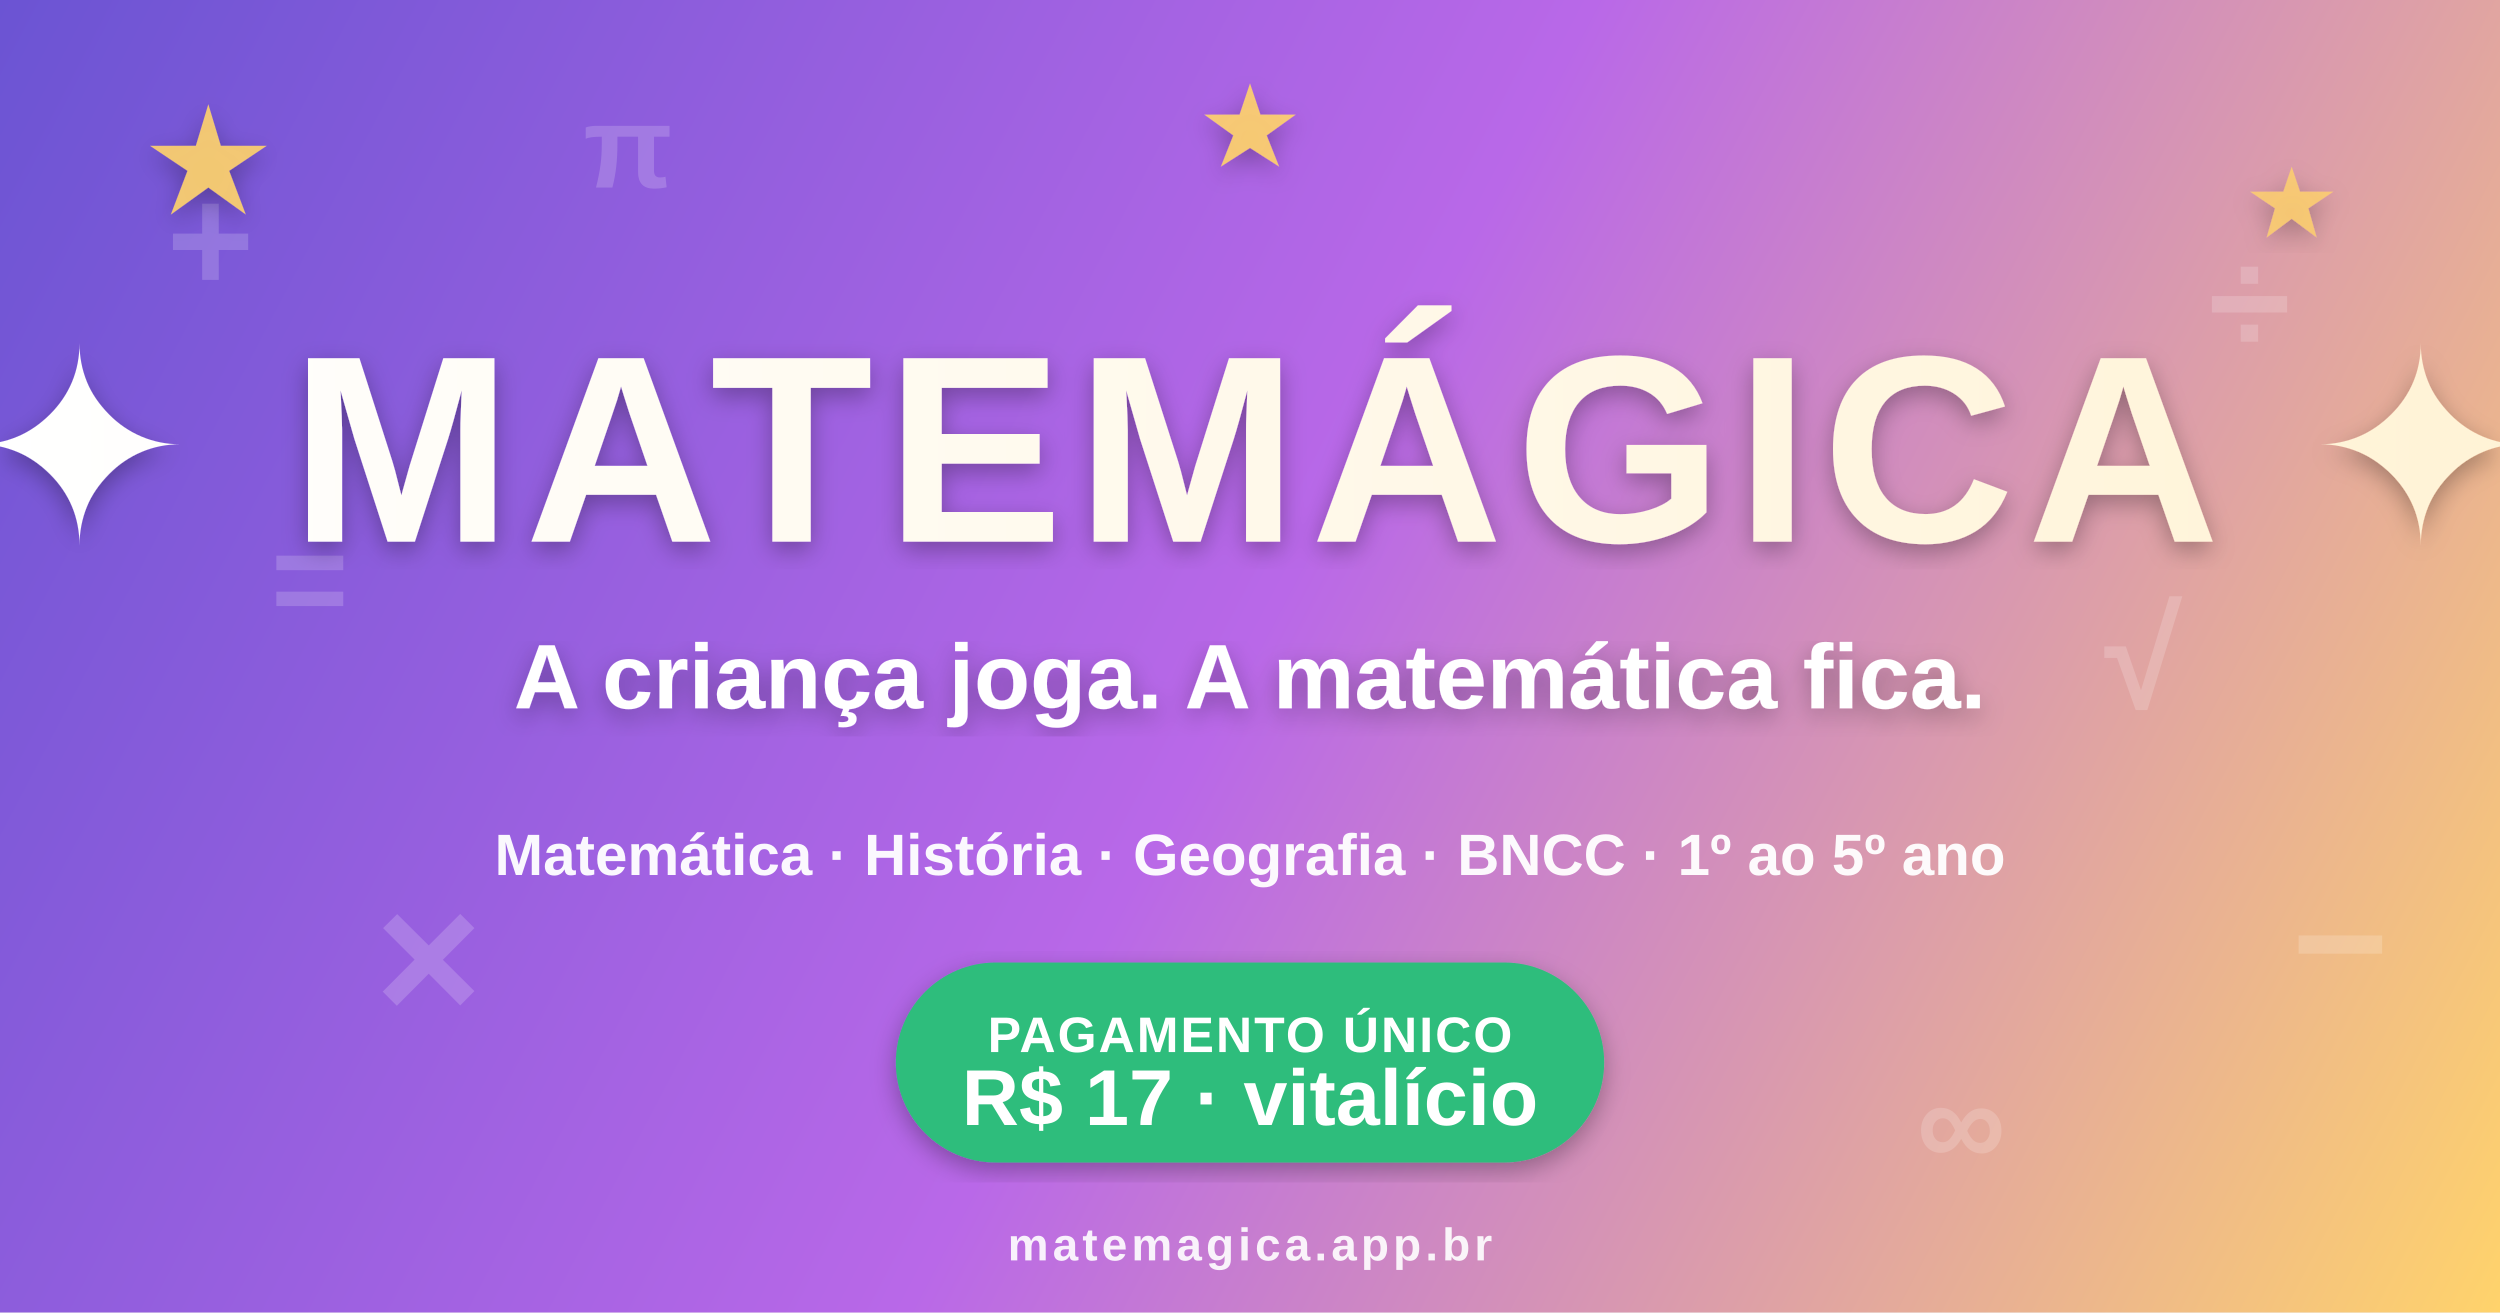
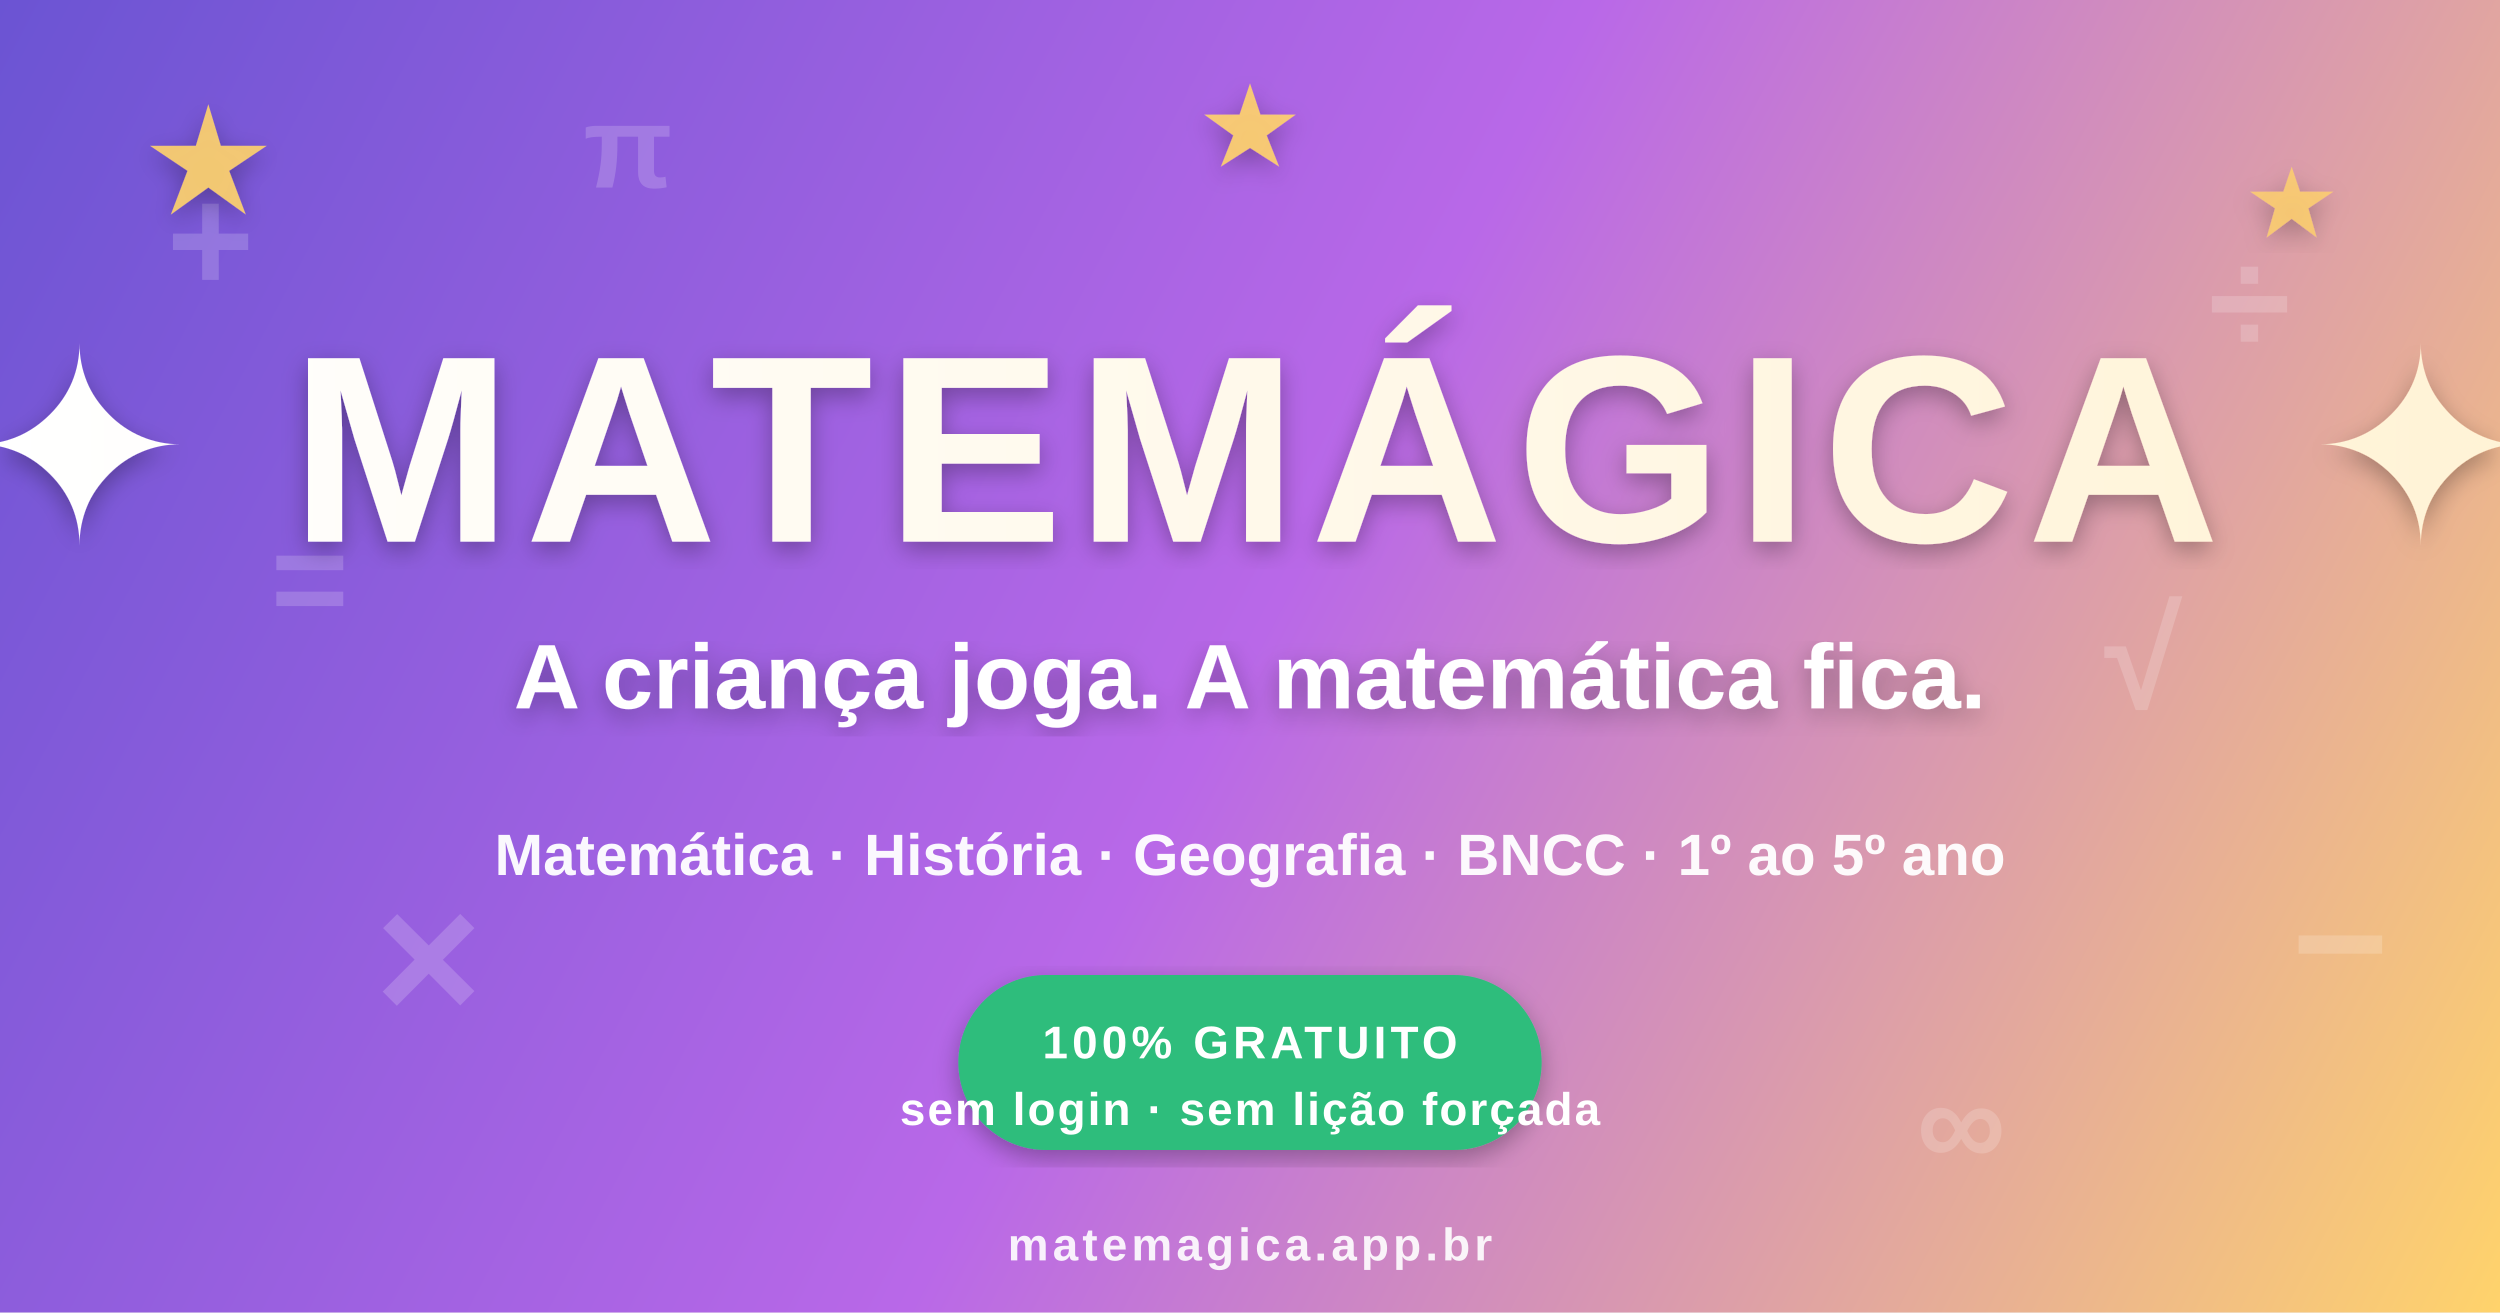
<svg xmlns="http://www.w3.org/2000/svg" viewBox="0 0 1200 630" width="1200" height="630">
  <defs>
    <linearGradient id="bg" x1="0" y1="0" x2="1200" y2="630" gradientUnits="userSpaceOnUse">
      <stop offset="0%" stop-color="#6b54d3" />
      <stop offset="50%" stop-color="#b968e8" />
      <stop offset="100%" stop-color="#ffd36b" />
    </linearGradient>
    <linearGradient id="titleGrad" x1="0" y1="0" x2="1200" y2="0" gradientUnits="userSpaceOnUse">
      <stop offset="0%" stop-color="#fff" />
      <stop offset="100%" stop-color="#fff3d6" />
    </linearGradient>
    <filter id="shadow" x="-10%" y="-10%" width="120%" height="120%">
      <feDropShadow dx="0" dy="4" stdDeviation="6" flood-opacity="0.3" />
    </filter>
  </defs>
  <rect width="1200" height="630" fill="url(#bg)" />
  <g font-family="Segoe UI, Arial, sans-serif" font-weight="900" fill="#fff" opacity="0.18">
    <text x="80" y="140" font-size="72">+</text>
    <text x="180" y="490" font-size="88">×</text>
    <text x="1060" y="170" font-size="72">÷</text>
    <text x="1100" y="480" font-size="80">−</text>
    <text x="130" y="300" font-size="64">=</text>
    <text x="1010" y="340" font-size="68">√</text>
    <text x="280" y="90" font-size="56">π</text>
    <text x="920" y="560" font-size="60">∞</text>
  </g>
  <g fill="#ffd36b" filter="url(#shadow)">
    <polygon points="100,50 106,70 128,70 110,82 118,103 100,90 82,103 90,82 72,70 94,70" opacity="0.9" />
    <polygon points="1100,80 1104,92 1120,92 1108,100 1112,114 1100,105 1088,114 1092,100 1080,92 1096,92" opacity="0.8" />
    <polygon points="600,40 605,55 622,55 608,65 614,80 600,71 586,80 592,65 578,55 595,55" opacity="0.9" />
  </g>
  <text x="600" y="260" font-family="Segoe UI, Arial, sans-serif" font-size="128" font-weight="900" fill="url(#titleGrad)" text-anchor="middle" letter-spacing="6" filter="url(#shadow)">
    ✦ MATEMÁGICA ✦
  </text>
  <text x="600" y="340" font-family="Segoe UI, Arial, sans-serif" font-size="44" font-weight="700" fill="#fff" text-anchor="middle" filter="url(#shadow)">
    A criança joga. A matemática fica.
  </text>
  <g font-family="Segoe UI, Arial, sans-serif" text-anchor="middle" fill="#fff">
    <text x="600" y="420" font-size="28" font-weight="600" opacity="0.95">
      Matemática · História · Geografia · BNCC · 1º ao 5º ano
    </text>
  </g>
  <g transform="translate(600, 510)">
-     <rect x="-170" y="-48" width="340" height="96" rx="48" fill="#2ebd7c" filter="url(#shadow)" />
-     <text x="0" y="-5" font-family="Segoe UI, Arial, sans-serif" font-size="24" font-weight="700" fill="#fff" text-anchor="middle" letter-spacing="1">
-       PAGAMENTO ÚNICO
+     <rect x="-140" y="-42" width="280" height="84" rx="42" fill="#2ebd7c" filter="url(#shadow)" />
+     <text x="0" y="-2" font-family="Segoe UI, Arial, sans-serif" font-size="22" font-weight="700" fill="#fff" text-anchor="middle" letter-spacing="2">
+       100% GRATUITO
    </text>
-     <text x="0" y="30" font-family="Segoe UI, Arial, sans-serif" font-size="38" font-weight="900" fill="#fff" text-anchor="middle">
-       R$ 17 · vitalício
+     <text x="0" y="30" font-family="Segoe UI, Arial, sans-serif" font-size="22" font-weight="600" fill="#fff" text-anchor="middle" letter-spacing="1">
+       sem login · sem lição forçada
    </text>
  </g>
  <text x="600" y="605" font-family="Segoe UI, Arial, sans-serif" font-size="22" font-weight="600" fill="#fff" text-anchor="middle" opacity="0.9" letter-spacing="2">
    matemagica.app.br
  </text>
</svg>
